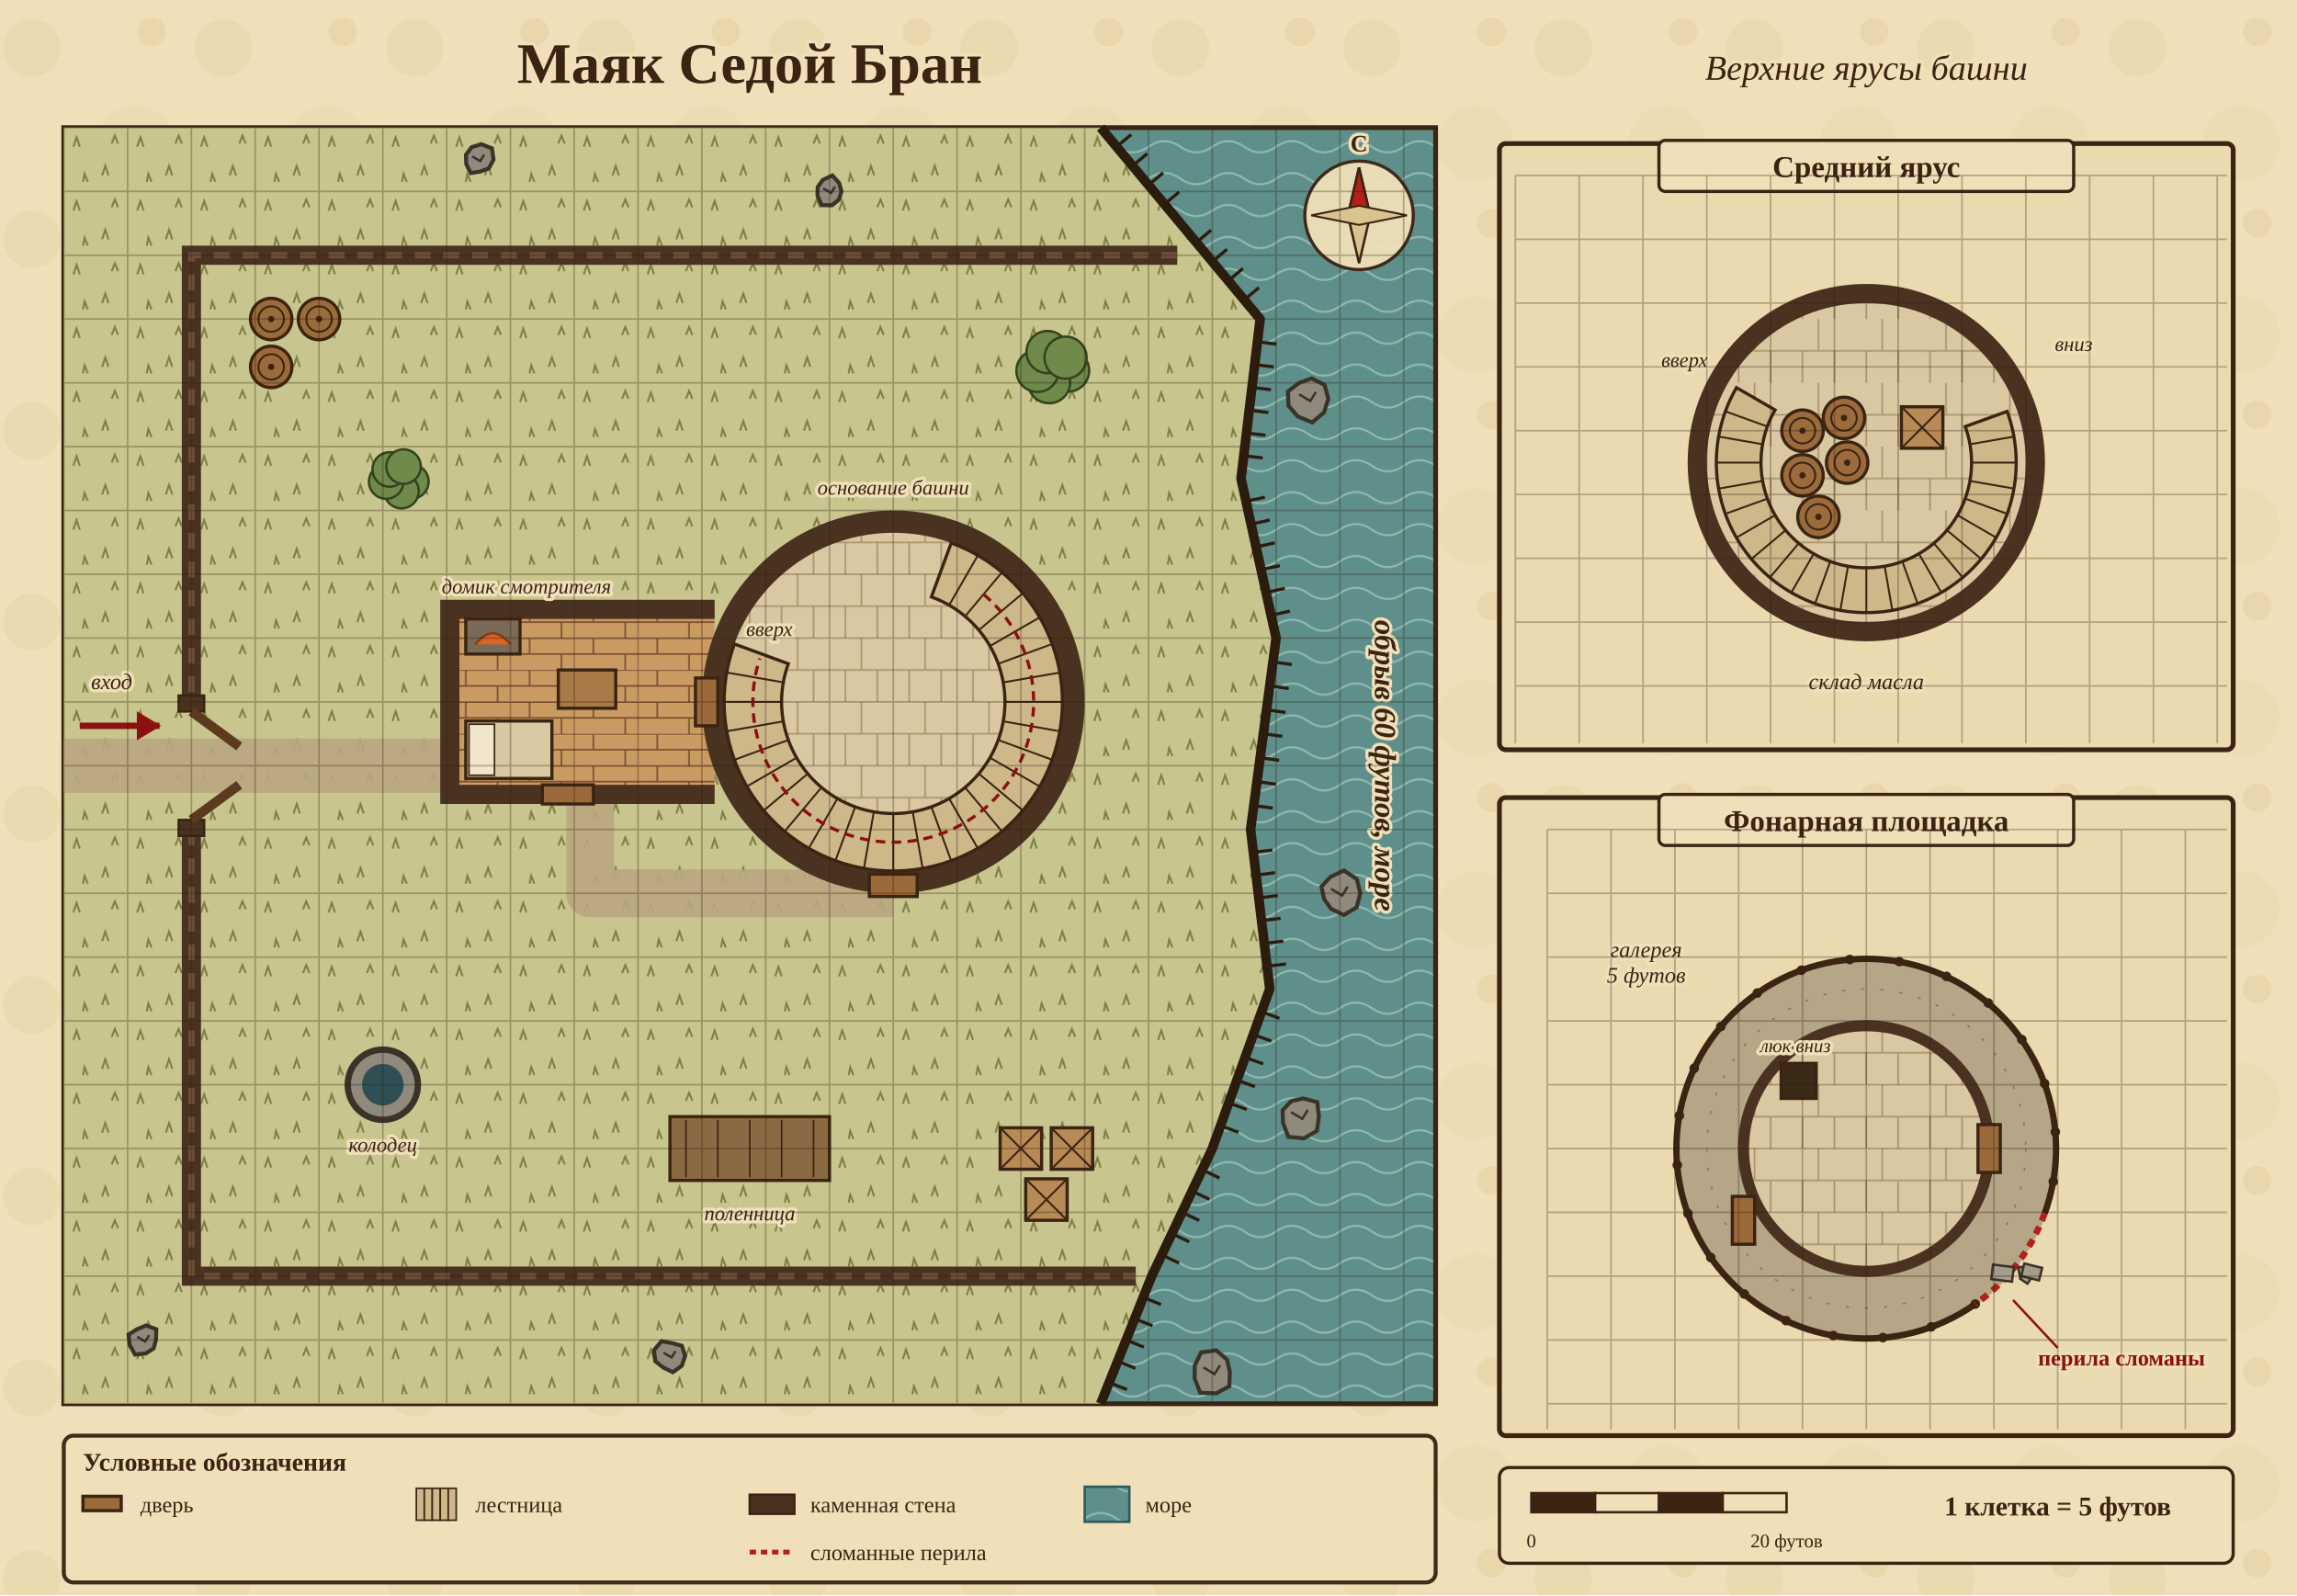
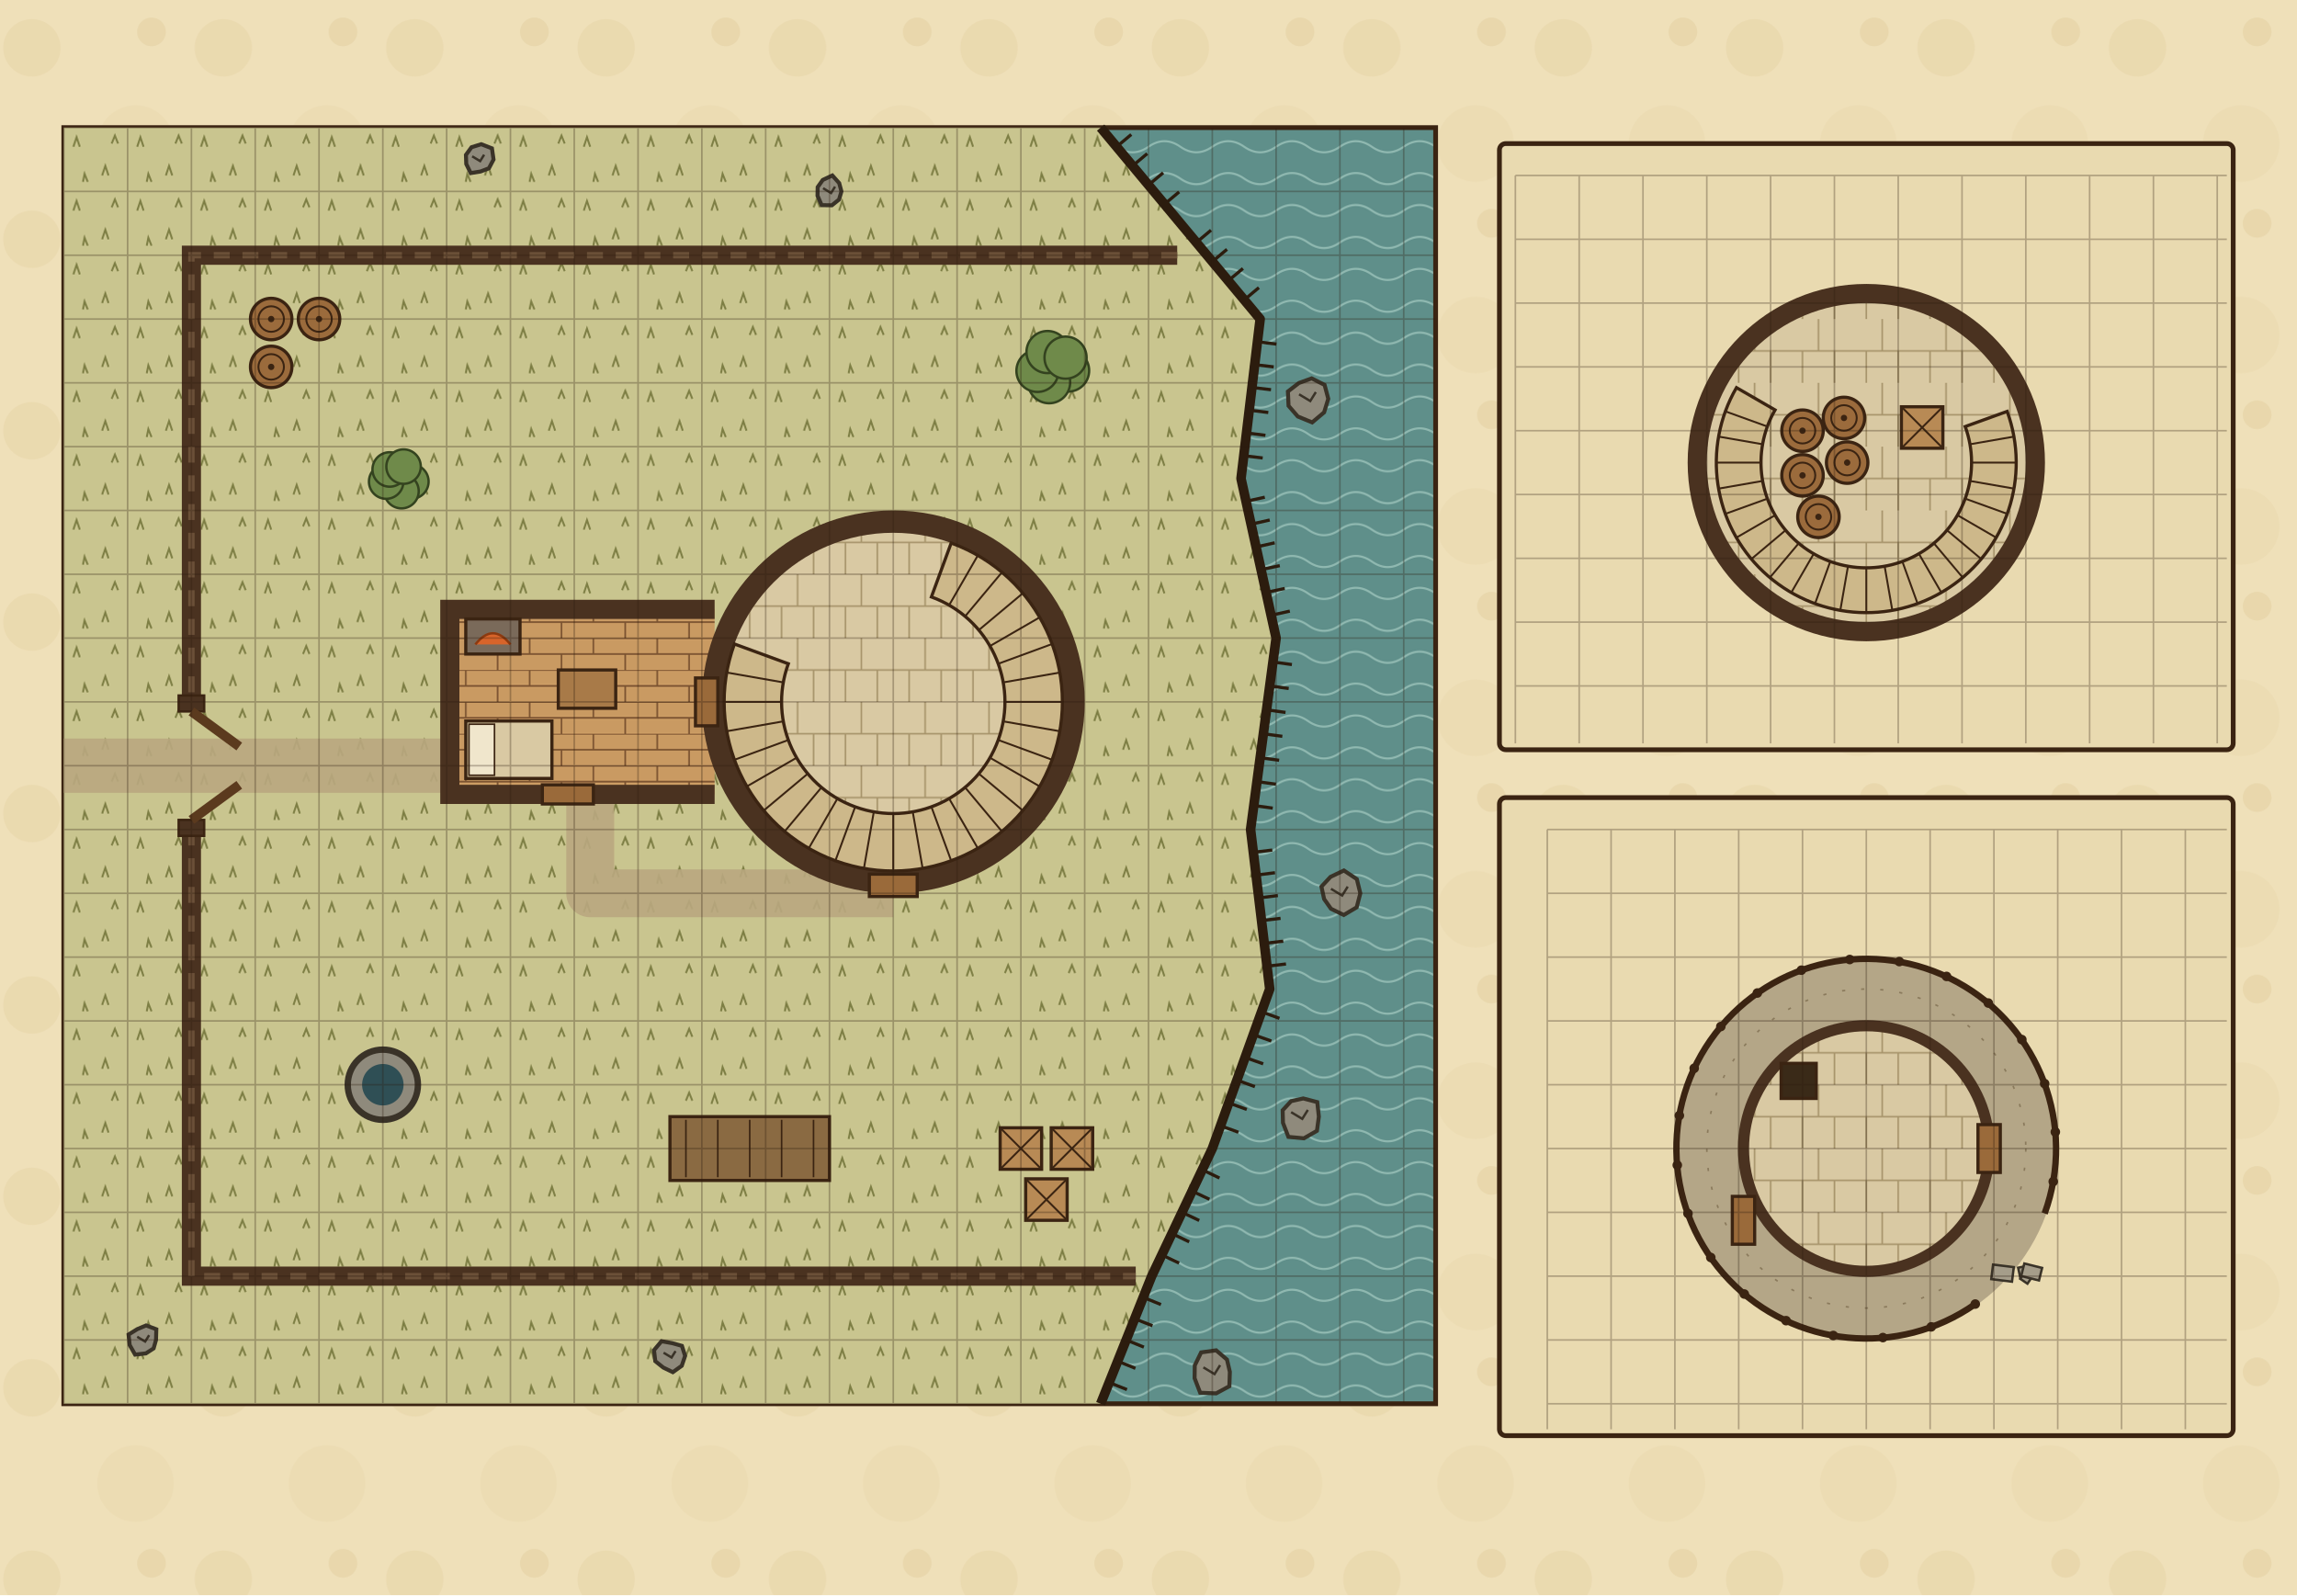
<svg xmlns="http://www.w3.org/2000/svg" width="1440" height="1000" viewBox="0 0 1440 1000">
  <defs>
    <pattern id="parch" width="120" height="120" patternUnits="userSpaceOnUse">
      <rect width="120" height="120" fill="#efe0b9" />
      <circle cx="20" cy="30" r="18" fill="#e6d3a6" opacity="0.5" />
      <circle cx="85" cy="90" r="24" fill="#e9d8ad" opacity="0.5" />
      <circle cx="95" cy="20" r="9" fill="#dcc795" opacity="0.35" />
    </pattern>
    <pattern id="stone" width="40" height="40" patternUnits="userSpaceOnUse">
      <rect width="40" height="40" fill="#d9c9a3" />
      <path d="M0 20H40M20 0V20M10 20V40M30 20V40" fill="none" stroke="#a8956c" stroke-width="1" />
    </pattern>
    <pattern id="planks" width="40" height="20" patternUnits="userSpaceOnUse">
      <rect width="40" height="20" fill="#c99a62" />
      <path d="M0 0H40M0 10H40M12 0V10M32 10V20" fill="none" stroke="#7a5230" stroke-width="1" />
    </pattern>
    <pattern id="planksH" width="20" height="40" patternUnits="userSpaceOnUse">
      <rect width="20" height="40" fill="#c99a62" />
      <path d="M0 0V40M10 0V40M0 14H10M10 32H20" fill="none" stroke="#7a5230" stroke-width="1" />
    </pattern>
    <pattern id="water" width="80" height="40" patternUnits="userSpaceOnUse">
      <rect width="80" height="40" fill="#5f8f8a" />
      <path d="M0 12q10 -7 20 0t20 0t20 0t20 0M0 32q10 -7 20 0t20 0t20 0t20 0" fill="none" stroke="#8fb8b0" stroke-width="1.3" />
    </pattern>
    <pattern id="deep" width="80" height="40" patternUnits="userSpaceOnUse">
      <rect width="80" height="40" fill="#456f70" />
      <path d="M10 20q10 -7 20 0t20 0" fill="none" stroke="#6f9a96" stroke-width="1.3" />
    </pattern>
    <pattern id="grass" width="40" height="40" patternUnits="userSpaceOnUse">
      <rect width="40" height="40" fill="#c9c58f" />
      <path d="M6 12l2 -6l2 6M24 30l2 -6l2 6M30 10l2 -5l2 5M12 34l1 -5l2 5" fill="none" stroke="#7e7f45" stroke-width="1.2" />
    </pattern>
    <pattern id="sand" width="40" height="40" patternUnits="userSpaceOnUse">
      <rect width="40" height="40" fill="#d8c69a" />
      <circle cx="8" cy="9" r="1.3" fill="#a8956c" />
      <circle cx="27" cy="18" r="1.2" fill="#a8956c" />
      <circle cx="16" cy="31" r="1.4" fill="#a8956c" />
    </pattern>
    <pattern id="flood" width="14" height="14" patternUnits="userSpaceOnUse" patternTransform="rotate(45)">
      <rect width="14" height="14" fill="#7fb6d6" fill-opacity="0.28" />
      <line x1="0" y1="0" x2="0" y2="14" stroke="#2d6f8f" stroke-width="3" opacity="0.55" />
    </pattern>
    <g id="barrel">
      <circle cx="15" cy="15" r="13" fill="#9b6b3c" stroke="#3b2412" stroke-width="2" />
      <circle cx="15" cy="15" r="8" fill="none" stroke="#3b2412" stroke-width="1.2" />
      <circle cx="15" cy="15" r="2" fill="#3b2412" stroke="none" />
    </g>
    <g id="crate">
      <rect x="2" y="2" width="26" height="26" fill="#b88a55" stroke="#3b2412" stroke-width="2" />
      <path d="M2 2L28 28M28 2L2 28" fill="none" stroke="#3b2412" stroke-width="1.2" />
    </g>
  </defs>
  <rect width="100%" height="100%" fill="url(#parch)" stroke="none" />
-   <text x="470" y="52" font-family="Georgia, 'Times New Roman', serif" font-size="36" text-anchor="middle" font-weight="bold" fill="#3b2412" stroke="#efe0b9" stroke-width="4" stroke-linejoin="round" paint-order="stroke">Маяк Седой Бран</text>
-   <text x="1170" y="50" font-family="Georgia, 'Times New Roman', serif" font-size="22" text-anchor="middle" font-weight="normal" fill="#3b2412" stroke="#efe0b9" stroke-width="4" stroke-linejoin="round" paint-order="stroke" font-style="italic">Верхние ярусы башни</text>
  <clipPath id="leftc">
    <rect x="40" y="80" width="860" height="800" />
  </clipPath>
  <rect x="40" y="80" width="860" height="800" fill="url(#water)" stroke="#3b2412" stroke-width="3" />
  <path d="M40 80L690 80L740 140L790 200L778 300L800 400L784 520L796 620L760 720L722 800L690 880L40 880Z" fill="url(#grass)" stroke="none" stroke-width="0" />
  <path d="M690 80L740 140L790 200L778 300L800 400L784 520L796 620L760 720L722 800L690 880" fill="none" stroke="#2c1c0e" stroke-width="6" stroke-linejoin="round" />
  <line x1="700.0" y1="92.0" x2="709.2" y2="84.3" fill="none" stroke="#2c1c0e" stroke-width="2" />
  <line x1="710.0" y1="104.0" x2="719.2" y2="96.3" fill="none" stroke="#2c1c0e" stroke-width="2" />
  <line x1="720.0" y1="116.0" x2="729.2" y2="108.3" fill="none" stroke="#2c1c0e" stroke-width="2" />
  <line x1="730.0" y1="128.0" x2="739.2" y2="120.3" fill="none" stroke="#2c1c0e" stroke-width="2" />
  <line x1="750.0" y1="152.0" x2="759.2" y2="144.3" fill="none" stroke="#2c1c0e" stroke-width="2" />
  <line x1="760.0" y1="164.0" x2="769.2" y2="156.3" fill="none" stroke="#2c1c0e" stroke-width="2" />
  <line x1="770.0" y1="176.0" x2="779.2" y2="168.3" fill="none" stroke="#2c1c0e" stroke-width="2" />
  <line x1="780.0" y1="188.0" x2="789.2" y2="180.3" fill="none" stroke="#2c1c0e" stroke-width="2" />
  <line x1="788.3" y1="214.3" x2="800.2" y2="215.7" fill="none" stroke="#2c1c0e" stroke-width="2" />
  <line x1="786.6" y1="228.6" x2="798.5" y2="230.0" fill="none" stroke="#2c1c0e" stroke-width="2" />
  <line x1="784.9" y1="242.9" x2="796.8" y2="244.3" fill="none" stroke="#2c1c0e" stroke-width="2" />
  <line x1="783.1" y1="257.1" x2="795.1" y2="258.6" fill="none" stroke="#2c1c0e" stroke-width="2" />
  <line x1="781.4" y1="271.4" x2="793.3" y2="272.9" fill="none" stroke="#2c1c0e" stroke-width="2" />
  <line x1="779.7" y1="285.7" x2="791.6" y2="287.1" fill="none" stroke="#2c1c0e" stroke-width="2" />
  <line x1="781.1" y1="314.3" x2="792.9" y2="311.7" fill="none" stroke="#2c1c0e" stroke-width="2" />
  <line x1="784.3" y1="328.6" x2="796.0" y2="326.0" fill="none" stroke="#2c1c0e" stroke-width="2" />
  <line x1="787.4" y1="342.9" x2="799.1" y2="340.3" fill="none" stroke="#2c1c0e" stroke-width="2" />
  <line x1="790.6" y1="357.1" x2="802.3" y2="354.6" fill="none" stroke="#2c1c0e" stroke-width="2" />
  <line x1="793.7" y1="371.4" x2="805.4" y2="368.9" fill="none" stroke="#2c1c0e" stroke-width="2" />
  <line x1="796.9" y1="385.7" x2="808.6" y2="383.1" fill="none" stroke="#2c1c0e" stroke-width="2" />
  <line x1="798.0" y1="415.0" x2="809.9" y2="416.6" fill="none" stroke="#2c1c0e" stroke-width="2" />
  <line x1="796.0" y1="430.0" x2="807.9" y2="431.6" fill="none" stroke="#2c1c0e" stroke-width="2" />
  <line x1="794.0" y1="445.0" x2="805.9" y2="446.6" fill="none" stroke="#2c1c0e" stroke-width="2" />
  <line x1="792.0" y1="460.0" x2="803.9" y2="461.6" fill="none" stroke="#2c1c0e" stroke-width="2" />
  <line x1="790.0" y1="475.0" x2="801.9" y2="476.6" fill="none" stroke="#2c1c0e" stroke-width="2" />
  <line x1="788.0" y1="490.0" x2="799.9" y2="491.6" fill="none" stroke="#2c1c0e" stroke-width="2" />
  <line x1="786.0" y1="505.0" x2="797.9" y2="506.6" fill="none" stroke="#2c1c0e" stroke-width="2" />
  <line x1="785.7" y1="534.3" x2="797.6" y2="532.9" fill="none" stroke="#2c1c0e" stroke-width="2" />
  <line x1="787.4" y1="548.6" x2="799.3" y2="547.1" fill="none" stroke="#2c1c0e" stroke-width="2" />
  <line x1="789.1" y1="562.9" x2="801.1" y2="561.4" fill="none" stroke="#2c1c0e" stroke-width="2" />
  <line x1="790.9" y1="577.1" x2="802.8" y2="575.7" fill="none" stroke="#2c1c0e" stroke-width="2" />
  <line x1="792.6" y1="591.4" x2="804.5" y2="590.0" fill="none" stroke="#2c1c0e" stroke-width="2" />
  <line x1="794.3" y1="605.7" x2="806.2" y2="604.3" fill="none" stroke="#2c1c0e" stroke-width="2" />
  <line x1="790.9" y1="634.3" x2="802.1" y2="638.4" fill="none" stroke="#2c1c0e" stroke-width="2" />
  <line x1="785.7" y1="648.6" x2="797.0" y2="652.6" fill="none" stroke="#2c1c0e" stroke-width="2" />
  <line x1="780.6" y1="662.9" x2="791.9" y2="666.9" fill="none" stroke="#2c1c0e" stroke-width="2" />
  <line x1="775.4" y1="677.1" x2="786.7" y2="681.2" fill="none" stroke="#2c1c0e" stroke-width="2" />
  <line x1="770.3" y1="691.4" x2="781.6" y2="695.5" fill="none" stroke="#2c1c0e" stroke-width="2" />
  <line x1="765.1" y1="705.7" x2="776.4" y2="709.8" fill="none" stroke="#2c1c0e" stroke-width="2" />
  <line x1="753.7" y1="733.3" x2="764.5" y2="738.5" fill="none" stroke="#2c1c0e" stroke-width="2" />
  <line x1="747.3" y1="746.7" x2="758.2" y2="751.8" fill="none" stroke="#2c1c0e" stroke-width="2" />
  <line x1="741.0" y1="760.0" x2="751.8" y2="765.1" fill="none" stroke="#2c1c0e" stroke-width="2" />
  <line x1="734.7" y1="773.3" x2="745.5" y2="778.5" fill="none" stroke="#2c1c0e" stroke-width="2" />
  <line x1="728.3" y1="786.7" x2="739.2" y2="791.8" fill="none" stroke="#2c1c0e" stroke-width="2" />
  <line x1="716.7" y1="813.3" x2="727.8" y2="817.8" fill="none" stroke="#2c1c0e" stroke-width="2" />
  <line x1="711.3" y1="826.7" x2="722.5" y2="831.1" fill="none" stroke="#2c1c0e" stroke-width="2" />
  <line x1="706.0" y1="840.0" x2="717.1" y2="844.5" fill="none" stroke="#2c1c0e" stroke-width="2" />
  <line x1="700.7" y1="853.3" x2="711.8" y2="857.8" fill="none" stroke="#2c1c0e" stroke-width="2" />
  <line x1="695.3" y1="866.7" x2="706.5" y2="871.1" fill="none" stroke="#2c1c0e" stroke-width="2" />
  <path d="M832.7 250.0L830.1 258.5L822.6 264.8L813.6 261.1L807.8 254.4L807.4 245.4L814.3 240.1L822.3 237.2L830.4 241.3Z" fill="#8f8a7c" stroke="#3a3328" stroke-width="2.5" />
  <path d="M814.4 247.2L821.4 251.4L824.9 245.8" fill="none" stroke="#3a3328" stroke-width="1.5" />
  <path d="M852.8 560.0L850.5 568.8L842.4 573.6L834.4 569.7L830.1 563.6L828.4 555.8L834.1 549.7L842.5 545.7L850.6 551.1Z" fill="#8f8a7c" stroke="#3a3328" stroke-width="2.5" />
  <path d="M834.4 557.2L841.4 561.4L844.9 555.8" fill="none" stroke="#3a3328" stroke-width="1.5" />
  <path d="M826.8 700.0L825.6 708.9L817.4 713.6L807.7 712.7L804.3 703.9L804.1 696.0L809.4 690.3L817.0 688.6L825.8 690.9Z" fill="#8f8a7c" stroke="#3a3328" stroke-width="2.5" />
  <path d="M809.4 697.2L816.4 701.4L819.9 695.8" fill="none" stroke="#3a3328" stroke-width="1.5" />
  <path d="M771.0 860.0L770.7 869.0L762.4 873.5L752.4 873.1L748.9 864.0L749.0 856.0L753.0 847.8L762.4 846.5L769.2 852.3Z" fill="#8f8a7c" stroke="#3a3328" stroke-width="2.5" />
  <path d="M754.4 857.2L761.4 861.4L764.9 855.8" fill="none" stroke="#3a3328" stroke-width="1.5" />
-   <text x="862" y="480" font-family="Georgia, 'Times New Roman', serif" font-size="19" text-anchor="middle" font-weight="bold" fill="#3b2412" stroke="#efe0b9" stroke-width="4" stroke-linejoin="round" paint-order="stroke" font-style="italic" transform="rotate(90 862 480)">обрыв 60 футов, море</text>
-   <circle cx="852" cy="135" r="34" fill="#efe0b9" stroke="#3b2412" stroke-width="2" opacity="0.95" />
-   <path d="M852 105L859 135L852 165L845 135Z" fill="#d9c48f" stroke="#3b2412" stroke-width="1.5" />
-   <path d="M852 105L859 135L845 135Z" fill="#b3201a" stroke="#3b2412" stroke-width="1.5" />
-   <path d="M822 135L852 129L882 135L852 141Z" fill="#d9c48f" stroke="#3b2412" stroke-width="1.2" />
-   <text x="852" y="95" font-family="Georgia, 'Times New Roman', serif" font-size="15" text-anchor="middle" font-weight="bold" fill="#3b2412" stroke="#efe0b9" stroke-width="4" stroke-linejoin="round" paint-order="stroke">С</text>
  <path d="M40 480H330V500" fill="none" stroke="#b9a77f" stroke-width="34" stroke-linejoin="round" opacity="0.9" />
  <path d="M370 500V560H560" fill="none" stroke="#b9a77f" stroke-width="30" stroke-linejoin="round" opacity="0.9" />
  <path d="M738 160H120V440M120 520V800H712" fill="none" stroke="#4a3220" stroke-width="12" stroke-linejoin="miter" />
  <path d="M738 160H120V440M120 520V800H712" fill="none" stroke="#6b5038" stroke-width="4" stroke-dasharray="10 8" stroke-linejoin="miter" />
  <rect x="112" y="436" width="16" height="10" fill="#4a3220" stroke="#3b2412" stroke-width="1.5" />
  <rect x="112" y="514" width="16" height="10" fill="#4a3220" stroke="#3b2412" stroke-width="1.5" />
  <path d="M120 446L150 468" fill="none" stroke="#5b3a1e" stroke-width="6" />
  <path d="M120 514L150 492" fill="none" stroke="#5b3a1e" stroke-width="6" />
-   <line x1="50" y1="455" x2="100" y2="455" fill="none" stroke="#8c1010" stroke-width="4" />
-   <path d="M100.0 455.0L86.3 463.2L86.3 446.8Z" fill="#8c1010" stroke="#8c1010" stroke-width="1" />
-   <text x="70" y="432" font-family="Georgia, 'Times New Roman', serif" font-size="14" text-anchor="middle" font-weight="normal" fill="#3b2412" stroke="#efe0b9" stroke-width="4" stroke-linejoin="round" paint-order="stroke" font-style="italic">вход</text>
  <use href="#barrel" x="155" y="185" transform="scale(1)" />
  <use href="#barrel" x="185" y="185" transform="scale(1)" />
  <use href="#barrel" x="155" y="215" transform="scale(1)" />
  <use href="#crate" x="625" y="705" />
  <use href="#crate" x="657" y="705" />
  <use href="#crate" x="641" y="737" />
  <rect x="420" y="700" width="100" height="40" fill="#8a6a42" stroke="#3b2412" stroke-width="2" />
  <line x1="430" y1="702" x2="430" y2="738" fill="none" stroke="#3b2412" stroke-width="1" />
  <line x1="450" y1="702" x2="450" y2="738" fill="none" stroke="#3b2412" stroke-width="1" />
  <line x1="470" y1="702" x2="470" y2="738" fill="none" stroke="#3b2412" stroke-width="1" />
  <line x1="490" y1="702" x2="490" y2="738" fill="none" stroke="#3b2412" stroke-width="1" />
  <line x1="510" y1="702" x2="510" y2="738" fill="none" stroke="#3b2412" stroke-width="1" />
-   <text x="470" y="765" font-family="Georgia, 'Times New Roman', serif" font-size="13" text-anchor="middle" font-weight="normal" fill="#3b2412" stroke="#efe0b9" stroke-width="4" stroke-linejoin="round" paint-order="stroke" font-style="italic">поленница</text>
  <circle cx="240" cy="680" r="22" fill="#8f8a7c" stroke="#3a3328" stroke-width="4" />
  <circle cx="240" cy="680" r="13" fill="#2f4f55" stroke="none" stroke-width="0" />
-   <text x="240" y="722" font-family="Georgia, 'Times New Roman', serif" font-size="13" text-anchor="middle" font-weight="normal" fill="#3b2412" stroke="#efe0b9" stroke-width="4" stroke-linejoin="round" paint-order="stroke" font-style="italic">колодец</text>
  <circle cx="669.6" cy="232.3" r="13.2" fill="#6f8a4a" stroke="#34431f" stroke-width="1.5" />
  <circle cx="657.7" cy="239.6" r="13.2" fill="#6f8a4a" stroke="#34431f" stroke-width="1.5" />
  <circle cx="650.4" cy="232.5" r="13.2" fill="#6f8a4a" stroke="#34431f" stroke-width="1.5" />
  <circle cx="656.7" cy="220.7" r="13.2" fill="#6f8a4a" stroke="#34431f" stroke-width="1.5" />
  <circle cx="668.0" cy="224.2" r="13.2" fill="#6f8a4a" stroke="#34431f" stroke-width="1.5" />
  <circle cx="257.9" cy="301.9" r="10.8" fill="#6f8a4a" stroke="#34431f" stroke-width="1.5" />
  <circle cx="251.7" cy="307.9" r="10.8" fill="#6f8a4a" stroke="#34431f" stroke-width="1.5" />
  <circle cx="242.1" cy="301.9" r="10.8" fill="#6f8a4a" stroke="#34431f" stroke-width="1.5" />
  <circle cx="244.3" cy="294.3" r="10.8" fill="#6f8a4a" stroke="#34431f" stroke-width="1.5" />
  <circle cx="253.0" cy="292.5" r="10.8" fill="#6f8a4a" stroke="#34431f" stroke-width="1.5" />
  <path d="M309.4 100.0L306.5 105.5L301.3 107.5L295.1 108.5L292.3 102.8L292.1 97.1L295.6 92.3L301.7 90.4L308.4 93.0Z" fill="#8f8a7c" stroke="#3a3328" stroke-width="2.5" />
  <path d="M296.0 98.0L301.0 101.0L303.5 97.0" fill="none" stroke="#3a3328" stroke-width="1.5" />
  <path d="M527.5 120.0L526.0 125.1L521.5 128.7L515.1 128.6L512.5 122.7L512.6 117.3L515.8 112.8L521.8 110.0L526.1 114.8Z" fill="#8f8a7c" stroke="#3a3328" stroke-width="2.5" />
  <path d="M516.0 118.0L521.0 121.0L523.5 117.0" fill="none" stroke="#3a3328" stroke-width="1.5" />
  <path d="M97.8 840.0L96.3 845.3L91.5 848.4L84.7 849.2L81.3 843.2L80.6 836.6L86.1 833.2L91.6 830.9L98.0 833.3Z" fill="#8f8a7c" stroke="#3a3328" stroke-width="2.5" />
  <path d="M86.0 838.0L91.0 841.0L93.5 837.0" fill="none" stroke="#3a3328" stroke-width="1.5" />
  <path d="M429.5 850.0L427.4 856.2L421.8 860.2L415.8 857.3L410.8 853.3L410.0 846.4L414.7 840.8L421.4 842.0L427.5 843.7Z" fill="#8f8a7c" stroke="#3a3328" stroke-width="2.5" />
  <path d="M416.0 848.0L421.0 851.0L423.5 847.0" fill="none" stroke="#3a3328" stroke-width="1.5" />
  <rect x="282" y="382" width="166" height="116" fill="url(#planks)" stroke="none" stroke-width="0" />
  <path d="M448 382H282V498H448" fill="none" stroke="#4a3220" stroke-width="12" stroke-linejoin="miter" />
  <rect x="340" y="492" width="32" height="12" fill="#9a6a3a" stroke="#3b2412" stroke-width="2" />
  <rect x="292" y="388" width="34" height="22" fill="#7a6a5a" stroke="#3b2412" stroke-width="2" />
  <path d="M298 404q11 -14 22 0" fill="#d8642a" stroke="#8c3a10" stroke-width="1.5" />
  <rect x="292" y="452" width="54" height="36" fill="#d9c9a3" stroke="#3b2412" stroke-width="2" />
  <rect x="294" y="454" width="16" height="32" fill="#f0e6cc" stroke="#3b2412" stroke-width="1" />
  <rect x="350" y="420" width="36" height="24" fill="#a87a48" stroke="#3b2412" stroke-width="2" />
  <circle cx="560" cy="440" r="113" fill="url(#stone)" stroke="#4a3220" stroke-width="14" />
  <path d="M596.3 340.4A106 106 0 1 1 460.4 403.7L494.2 416.1A70 70 0 1 0 583.9 374.2Z" fill="#cdb88a" stroke="#3b2412" stroke-width="2" />
  <line x1="595.0" y1="379.4" x2="613.0" y2="348.2" fill="none" stroke="#3b2412" stroke-width="1.2" />
  <line x1="605.0" y1="386.4" x2="628.1" y2="358.8" fill="none" stroke="#3b2412" stroke-width="1.2" />
  <line x1="613.6" y1="395.0" x2="641.2" y2="371.9" fill="none" stroke="#3b2412" stroke-width="1.2" />
  <line x1="620.6" y1="405.0" x2="651.8" y2="387.0" fill="none" stroke="#3b2412" stroke-width="1.2" />
  <line x1="625.8" y1="416.1" x2="659.6" y2="403.7" fill="none" stroke="#3b2412" stroke-width="1.2" />
  <line x1="628.9" y1="427.8" x2="664.4" y2="421.6" fill="none" stroke="#3b2412" stroke-width="1.2" />
  <line x1="630.0" y1="440.0" x2="666.0" y2="440.0" fill="none" stroke="#3b2412" stroke-width="1.2" />
  <line x1="628.9" y1="452.2" x2="664.4" y2="458.4" fill="none" stroke="#3b2412" stroke-width="1.2" />
  <line x1="625.8" y1="463.9" x2="659.6" y2="476.3" fill="none" stroke="#3b2412" stroke-width="1.2" />
  <line x1="620.6" y1="475.0" x2="651.8" y2="493.0" fill="none" stroke="#3b2412" stroke-width="1.2" />
  <line x1="613.6" y1="485.0" x2="641.2" y2="508.1" fill="none" stroke="#3b2412" stroke-width="1.2" />
  <line x1="605.0" y1="493.6" x2="628.1" y2="521.2" fill="none" stroke="#3b2412" stroke-width="1.2" />
  <line x1="595.0" y1="500.6" x2="613.0" y2="531.8" fill="none" stroke="#3b2412" stroke-width="1.2" />
  <line x1="583.9" y1="505.8" x2="596.3" y2="539.6" fill="none" stroke="#3b2412" stroke-width="1.2" />
  <line x1="572.2" y1="508.9" x2="578.4" y2="544.4" fill="none" stroke="#3b2412" stroke-width="1.2" />
  <line x1="560.0" y1="510.0" x2="560.0" y2="546.0" fill="none" stroke="#3b2412" stroke-width="1.2" />
  <line x1="547.8" y1="508.9" x2="541.6" y2="544.4" fill="none" stroke="#3b2412" stroke-width="1.2" />
  <line x1="536.1" y1="505.8" x2="523.7" y2="539.6" fill="none" stroke="#3b2412" stroke-width="1.2" />
  <line x1="525.0" y1="500.6" x2="507.0" y2="531.8" fill="none" stroke="#3b2412" stroke-width="1.2" />
  <line x1="515.0" y1="493.6" x2="491.9" y2="521.2" fill="none" stroke="#3b2412" stroke-width="1.2" />
  <line x1="506.4" y1="485.0" x2="478.8" y2="508.1" fill="none" stroke="#3b2412" stroke-width="1.2" />
  <line x1="499.4" y1="475.0" x2="468.2" y2="493.0" fill="none" stroke="#3b2412" stroke-width="1.2" />
  <line x1="494.2" y1="463.9" x2="460.4" y2="476.3" fill="none" stroke="#3b2412" stroke-width="1.2" />
  <line x1="491.1" y1="452.2" x2="455.6" y2="458.4" fill="none" stroke="#3b2412" stroke-width="1.2" />
  <line x1="490.0" y1="440.0" x2="454.0" y2="440.0" fill="none" stroke="#3b2412" stroke-width="1.2" />
  <line x1="491.1" y1="427.8" x2="455.6" y2="421.6" fill="none" stroke="#3b2412" stroke-width="1.2" />
-   <path d="M616.6 372.6A88 88 0 1 1 476.3 412.8" fill="none" stroke="#8c1010" stroke-width="2" stroke-dasharray="6 4" />
-   <text x="482.3" y="398.7" font-family="Georgia, 'Times New Roman', serif" font-size="13" text-anchor="middle" font-weight="normal" fill="#3b2412" stroke="#efe0b9" stroke-width="4" stroke-linejoin="round" paint-order="stroke" font-style="italic">вверх</text>
  <rect x="545" y="548" width="30" height="14" fill="#9a6a3a" stroke="#3b2412" stroke-width="2" />
  <rect x="436" y="425" width="14" height="30" fill="#9a6a3a" stroke="#3b2412" stroke-width="2" />
  <rect x="940" y="90" width="460" height="380" fill="#e9dab0" stroke="#3b2412" stroke-width="3" rx="4" />
  <clipPath id="c90">
    <rect x="944" y="94" width="452" height="372" />
  </clipPath>
-   <rect x="1040" y="88" width="260" height="32" fill="#efe0b9" stroke="#3b2412" stroke-width="2" rx="4" />
-   <text x="1170" y="111" font-family="Georgia, 'Times New Roman', serif" font-size="19" text-anchor="middle" font-weight="bold" fill="#3b2412" stroke="none">Средний ярус</text>
  <circle cx="1170" cy="290" r="106" fill="url(#stone)" stroke="#4a3220" stroke-width="12" />
  <path d="M1258.3 257.9A94 94 0 1 1 1088.6 243.0L1112.8 257.0A66 66 0 1 0 1232.0 267.4Z" fill="#cdb88a" stroke="#3b2412" stroke-width="2" />
  <line x1="1235.0" y1="278.5" x2="1262.6" y2="273.7" fill="none" stroke="#3b2412" stroke-width="1.2" />
  <line x1="1236.0" y1="290.0" x2="1264.0" y2="290.0" fill="none" stroke="#3b2412" stroke-width="1.2" />
  <line x1="1235.0" y1="301.5" x2="1262.6" y2="306.3" fill="none" stroke="#3b2412" stroke-width="1.2" />
  <line x1="1232.0" y1="312.6" x2="1258.3" y2="322.1" fill="none" stroke="#3b2412" stroke-width="1.2" />
  <line x1="1227.2" y1="323.0" x2="1251.4" y2="337.0" fill="none" stroke="#3b2412" stroke-width="1.2" />
  <line x1="1220.6" y1="332.4" x2="1242.0" y2="350.4" fill="none" stroke="#3b2412" stroke-width="1.2" />
  <line x1="1212.4" y1="340.6" x2="1230.4" y2="362.0" fill="none" stroke="#3b2412" stroke-width="1.2" />
  <line x1="1203.0" y1="347.2" x2="1217.0" y2="371.4" fill="none" stroke="#3b2412" stroke-width="1.2" />
  <line x1="1192.6" y1="352.0" x2="1202.1" y2="378.3" fill="none" stroke="#3b2412" stroke-width="1.2" />
  <line x1="1181.5" y1="355.0" x2="1186.3" y2="382.6" fill="none" stroke="#3b2412" stroke-width="1.2" />
  <line x1="1170.0" y1="356.0" x2="1170.0" y2="384.0" fill="none" stroke="#3b2412" stroke-width="1.2" />
  <line x1="1158.5" y1="355.0" x2="1153.7" y2="382.6" fill="none" stroke="#3b2412" stroke-width="1.2" />
  <line x1="1147.4" y1="352.0" x2="1137.9" y2="378.3" fill="none" stroke="#3b2412" stroke-width="1.2" />
  <line x1="1137.0" y1="347.2" x2="1123.0" y2="371.4" fill="none" stroke="#3b2412" stroke-width="1.2" />
  <line x1="1127.6" y1="340.6" x2="1109.6" y2="362.0" fill="none" stroke="#3b2412" stroke-width="1.2" />
  <line x1="1119.4" y1="332.4" x2="1098.0" y2="350.4" fill="none" stroke="#3b2412" stroke-width="1.2" />
  <line x1="1112.8" y1="323.0" x2="1088.6" y2="337.0" fill="none" stroke="#3b2412" stroke-width="1.2" />
  <line x1="1108.0" y1="312.6" x2="1081.7" y2="322.1" fill="none" stroke="#3b2412" stroke-width="1.2" />
  <line x1="1105.0" y1="301.5" x2="1077.4" y2="306.3" fill="none" stroke="#3b2412" stroke-width="1.2" />
  <line x1="1104.0" y1="290.0" x2="1076.0" y2="290.0" fill="none" stroke="#3b2412" stroke-width="1.2" />
  <line x1="1105.0" y1="278.5" x2="1077.4" y2="273.7" fill="none" stroke="#3b2412" stroke-width="1.2" />
  <line x1="1108.0" y1="267.4" x2="1081.7" y2="257.9" fill="none" stroke="#3b2412" stroke-width="1.2" />
-   <text x="1300" y="220" font-family="Georgia, 'Times New Roman', serif" font-size="13" text-anchor="middle" font-weight="normal" fill="#3b2412" stroke="#efe0b9" stroke-width="4" stroke-linejoin="round" paint-order="stroke" font-style="italic">вниз</text>
-   <text x="1056" y="230" font-family="Georgia, 'Times New Roman', serif" font-size="13" text-anchor="middle" font-weight="normal" fill="#3b2412" stroke="#efe0b9" stroke-width="4" stroke-linejoin="round" paint-order="stroke" font-style="italic">вверх</text>
  <use href="#barrel" x="1115" y="255" transform="scale(1)" />
  <use href="#barrel" x="1141" y="247" transform="scale(1)" />
  <use href="#barrel" x="1115" y="283" transform="scale(1)" />
  <use href="#barrel" x="1143" y="275" transform="scale(1)" />
  <use href="#barrel" x="1125" y="309" transform="scale(1)" />
  <use href="#crate" x="1190" y="253" />
-   <text x="1170" y="432" font-family="Georgia, 'Times New Roman', serif" font-size="14" text-anchor="middle" font-weight="normal" fill="#3b2412" stroke="#efe0b9" stroke-width="4" stroke-linejoin="round" paint-order="stroke" font-style="italic">склад масла</text>
  <rect x="940" y="500" width="460" height="400" fill="#e9dab0" stroke="#3b2412" stroke-width="3" rx="4" />
  <clipPath id="c500">
    <rect x="944" y="504" width="452" height="392" />
  </clipPath>
-   <rect x="1040" y="498" width="260" height="32" fill="#efe0b9" stroke="#3b2412" stroke-width="2" rx="4" />
-   <text x="1170" y="521" font-family="Georgia, 'Times New Roman', serif" font-size="19" text-anchor="middle" font-weight="bold" fill="#3b2412" stroke="none">Фонарная площадка</text>
  <circle cx="1170" cy="720" r="100" fill="none" stroke="#b4a687" stroke-width="40" />
  <circle cx="1170" cy="720" r="100" fill="none" stroke="#8a7a5c" stroke-width="1" stroke-dasharray="2 10" />
  <path d="M1238.3 817.5A119 119 0 1 1 1281.8 760.7" fill="none" stroke="#3b2412" stroke-width="4" />
  <circle cx="1238.3" cy="817.5" r="3" fill="#3b2412" stroke="none" stroke-width="0" />
  <circle cx="1210.7" cy="831.8" r="3" fill="#3b2412" stroke="none" stroke-width="0" />
  <circle cx="1180.4" cy="838.5" r="3" fill="#3b2412" stroke="none" stroke-width="0" />
  <circle cx="1149.3" cy="837.2" r="3" fill="#3b2412" stroke="none" stroke-width="0" />
  <circle cx="1119.7" cy="827.9" r="3" fill="#3b2412" stroke="none" stroke-width="0" />
  <circle cx="1093.5" cy="811.2" r="3" fill="#3b2412" stroke="none" stroke-width="0" />
  <circle cx="1072.5" cy="788.3" r="3" fill="#3b2412" stroke="none" stroke-width="0" />
  <circle cx="1058.2" cy="760.7" r="3" fill="#3b2412" stroke="none" stroke-width="0" />
  <circle cx="1051.5" cy="730.4" r="3" fill="#3b2412" stroke="none" stroke-width="0" />
  <circle cx="1052.8" cy="699.3" r="3" fill="#3b2412" stroke="none" stroke-width="0" />
  <circle cx="1062.1" cy="669.7" r="3" fill="#3b2412" stroke="none" stroke-width="0" />
  <circle cx="1078.8" cy="643.5" r="3" fill="#3b2412" stroke="none" stroke-width="0" />
  <circle cx="1101.7" cy="622.5" r="3" fill="#3b2412" stroke="none" stroke-width="0" />
  <circle cx="1129.3" cy="608.2" r="3" fill="#3b2412" stroke="none" stroke-width="0" />
  <circle cx="1159.6" cy="601.5" r="3" fill="#3b2412" stroke="none" stroke-width="0" />
  <circle cx="1190.7" cy="602.8" r="3" fill="#3b2412" stroke="none" stroke-width="0" />
  <circle cx="1220.3" cy="612.1" r="3" fill="#3b2412" stroke="none" stroke-width="0" />
  <circle cx="1246.5" cy="628.8" r="3" fill="#3b2412" stroke="none" stroke-width="0" />
  <circle cx="1267.5" cy="651.7" r="3" fill="#3b2412" stroke="none" stroke-width="0" />
  <circle cx="1281.8" cy="679.3" r="3" fill="#3b2412" stroke="none" stroke-width="0" />
  <circle cx="1288.5" cy="709.6" r="3" fill="#3b2412" stroke="none" stroke-width="0" />
  <circle cx="1287.2" cy="740.7" r="3" fill="#3b2412" stroke="none" stroke-width="0" />
-   <path d="M1281.8 760.7A119 119 0 0 1 1238.3 817.5" fill="none" stroke="#b3201a" stroke-width="4" stroke-dasharray="5 4" />
  <rect x="1263.9" y="794.3" width="6.2" height="4.4" fill="#a59d8a" stroke="#3a3328" stroke-width="1.5" transform="rotate(78 1267.0 797.5)" />
  <rect x="1248.6" y="793.5" width="13.1" height="9.2" fill="#a59d8a" stroke="#3a3328" stroke-width="1.5" transform="rotate(7 1255.2 800.1)" />
  <rect x="1266.7" y="799.6" width="5.4" height="3.8" fill="#a59d8a" stroke="#3a3328" stroke-width="1.5" transform="rotate(34 1269.4 802.3)" />
  <rect x="1267.5" y="793.3" width="11.5" height="8.1" fill="#a59d8a" stroke="#3a3328" stroke-width="1.5" transform="rotate(14 1273.3 799.0)" />
-   <text x="1330" y="856" font-family="Georgia, 'Times New Roman', serif" font-size="14" text-anchor="middle" font-weight="bold" fill="#8c1010" stroke="#efe0b9" stroke-width="4" stroke-linejoin="round" paint-order="stroke">перила сломаны</text>
-   <line x1="1290" y1="845" x2="1262" y2="815" fill="none" stroke="#8c1010" stroke-width="1.5" />
  <circle cx="1170" cy="720" r="77" fill="url(#stone)" stroke="#4a3220" stroke-width="7" />
  <rect x="1240" y="705" width="14" height="30" fill="#9a6a3a" stroke="#3b2412" stroke-width="2" />
  <rect x="1086" y="750" width="14" height="30" fill="#9a6a3a" stroke="#3b2412" stroke-width="2" />
  <rect x="1116.6" y="666.6" width="22" height="22" fill="#3a2a18" stroke="#3b2412" stroke-width="2" />
-   <text x="1125.6" y="659.6" font-family="Georgia, 'Times New Roman', serif" font-size="12" text-anchor="middle" font-weight="normal" fill="#3b2412" stroke="#efe0b9" stroke-width="4" stroke-linejoin="round" paint-order="stroke" font-style="italic">люк вниз</text>
-   <text x="1032" y="600" font-family="Georgia, 'Times New Roman', serif" font-size="14" text-anchor="middle" font-weight="normal" fill="#3b2412" stroke="#efe0b9" stroke-width="4" stroke-linejoin="round" paint-order="stroke" font-style="italic">галерея</text>
-   <text x="1032" y="616" font-family="Georgia, 'Times New Roman', serif" font-size="14" text-anchor="middle" font-weight="normal" fill="#3b2412" stroke="#efe0b9" stroke-width="4" stroke-linejoin="round" paint-order="stroke" font-style="italic">5 футов</text>
-   <text x="330" y="372" font-family="Georgia, 'Times New Roman', serif" font-size="13" text-anchor="middle" font-weight="normal" fill="#3b2412" stroke="#efe0b9" stroke-width="4" stroke-linejoin="round" paint-order="stroke" font-style="italic">домик смотрителя</text>
-   <text x="560" y="310" font-family="Georgia, 'Times New Roman', serif" font-size="13" text-anchor="middle" font-weight="normal" fill="#3b2412" stroke="#efe0b9" stroke-width="4" stroke-linejoin="round" paint-order="stroke" font-style="italic">основание башни</text>
  <path d="M40 80V880M80 80V880M120 80V880M160 80V880M200 80V880M240 80V880M280 80V880M320 80V880M360 80V880M400 80V880M440 80V880M480 80V880M520 80V880M560 80V880M600 80V880M640 80V880M680 80V880M720 80V880M760 80V880M800 80V880M840 80V880M880 80V880M40 80H900M40 120H900M40 160H900M40 200H900M40 240H900M40 280H900M40 320H900M40 360H900M40 400H900M40 440H900M40 480H900M40 520H900M40 560H900M40 600H900M40 640H900M40 680H900M40 720H900M40 760H900M40 800H900M40 840H900M40 880H900" fill="none" stroke="#2a1a0c" stroke-width="1" opacity="0.3" clip-path="url(#leftc)" />
  <path d="M950 110V470M990 110V470M1030 110V470M1070 110V470M1110 110V470M1150 110V470M1190 110V470M1230 110V470M1270 110V470M1310 110V470M1350 110V470M1390 110V470M950 110H1400M950 150H1400M950 190H1400M950 230H1400M950 270H1400M950 310H1400M950 350H1400M950 390H1400M950 430H1400M950 470H1400" fill="none" stroke="#2a1a0c" stroke-width="1" opacity="0.3" clip-path="url(#c90)" />
  <path d="M970 520V900M1010 520V900M1050 520V900M1090 520V900M1130 520V900M1170 520V900M1210 520V900M1250 520V900M1290 520V900M1330 520V900M1370 520V900M970 520H1400M970 560H1400M970 600H1400M970 640H1400M970 680H1400M970 720H1400M970 760H1400M970 800H1400M970 840H1400M970 880H1400" fill="none" stroke="#2a1a0c" stroke-width="1" opacity="0.3" clip-path="url(#c500)" />
-   <rect x="40" y="900" width="860" height="92" fill="#efe0b9" stroke="#3b2412" stroke-width="2.5" rx="6" opacity="0.96" />
-   <text x="52" y="922" font-family="Georgia, 'Times New Roman', serif" font-size="16" text-anchor="start" font-weight="bold" fill="#3b2412" stroke="none">Условные обозначения</text>
-   <g transform="translate(0,-30)">
-     <rect x="52" y="968" width="24" height="9" fill="#9a6a3a" stroke="#3b2412" stroke-width="2" />
-     <text x="88" y="978" font-family="Georgia, 'Times New Roman', serif" font-size="14" text-anchor="start" font-weight="normal" fill="#3b2412" stroke="none">дверь</text>
-   </g>
-   <g transform="translate(0,-30)">
-     <rect x="261" y="963" width="5" height="20" fill="#cdb88a" stroke="#3b2412" stroke-width="1" />
-     <rect x="266" y="963" width="5" height="20" fill="#cdb88a" stroke="#3b2412" stroke-width="1" />
-     <rect x="271" y="963" width="5" height="20" fill="#cdb88a" stroke="#3b2412" stroke-width="1" />
-     <rect x="276" y="963" width="5" height="20" fill="#cdb88a" stroke="#3b2412" stroke-width="1" />
-     <rect x="281" y="963" width="5" height="20" fill="#cdb88a" stroke="#3b2412" stroke-width="1" />
-     <text x="298" y="978" font-family="Georgia, 'Times New Roman', serif" font-size="14" text-anchor="start" font-weight="normal" fill="#3b2412" stroke="none">лестница</text>
-   </g>
-   <rect x="470" y="937" width="28" height="12" fill="#4a3220" stroke="#3b2412" stroke-width="1.5" />
-   <text x="508" y="948" font-family="Georgia, 'Times New Roman', serif" font-size="14" text-anchor="start" font-weight="normal" fill="#3b2412" stroke="none">каменная стена</text>
-   <line x1="470" y1="973" x2="498" y2="973" fill="none" stroke="#b3201a" stroke-width="3" stroke-dasharray="4 3" />
-   <text x="508" y="978" font-family="Georgia, 'Times New Roman', serif" font-size="14" text-anchor="start" font-weight="normal" fill="#3b2412" stroke="none">сломанные перила</text>
-   <rect x="680" y="932" width="28" height="22" fill="url(#water)" stroke="#2d5a5a" stroke-width="1.5" />
-   <text x="718" y="948" font-family="Georgia, 'Times New Roman', serif" font-size="14" text-anchor="start" font-weight="normal" fill="#3b2412" stroke="none">море</text>
-   <rect x="940" y="920" width="460" height="60" fill="#efe0b9" stroke="#3b2412" stroke-width="2" rx="6" />
-   <rect x="960" y="936" width="40" height="12" fill="#3b2412" stroke="#3b2412" stroke-width="1.5" />
-   <rect x="1000" y="936" width="40" height="12" fill="#efe0b9" stroke="#3b2412" stroke-width="1.5" />
-   <rect x="1040" y="936" width="40" height="12" fill="#3b2412" stroke="#3b2412" stroke-width="1.5" />
-   <rect x="1080" y="936" width="40" height="12" fill="#efe0b9" stroke="#3b2412" stroke-width="1.5" />
-   <text x="960" y="970" font-family="Georgia, 'Times New Roman', serif" font-size="12" text-anchor="middle" font-weight="normal" fill="#3b2412" stroke="none">0</text>
-   <text x="1120" y="970" font-family="Georgia, 'Times New Roman', serif" font-size="12" text-anchor="middle" font-weight="normal" fill="#3b2412" stroke="none">20 футов</text>
-   <text x="1290" y="950" font-family="Georgia, 'Times New Roman', serif" font-size="17" text-anchor="middle" font-weight="bold" fill="#3b2412" stroke="none">1 клетка = 5 футов</text>
</svg>
